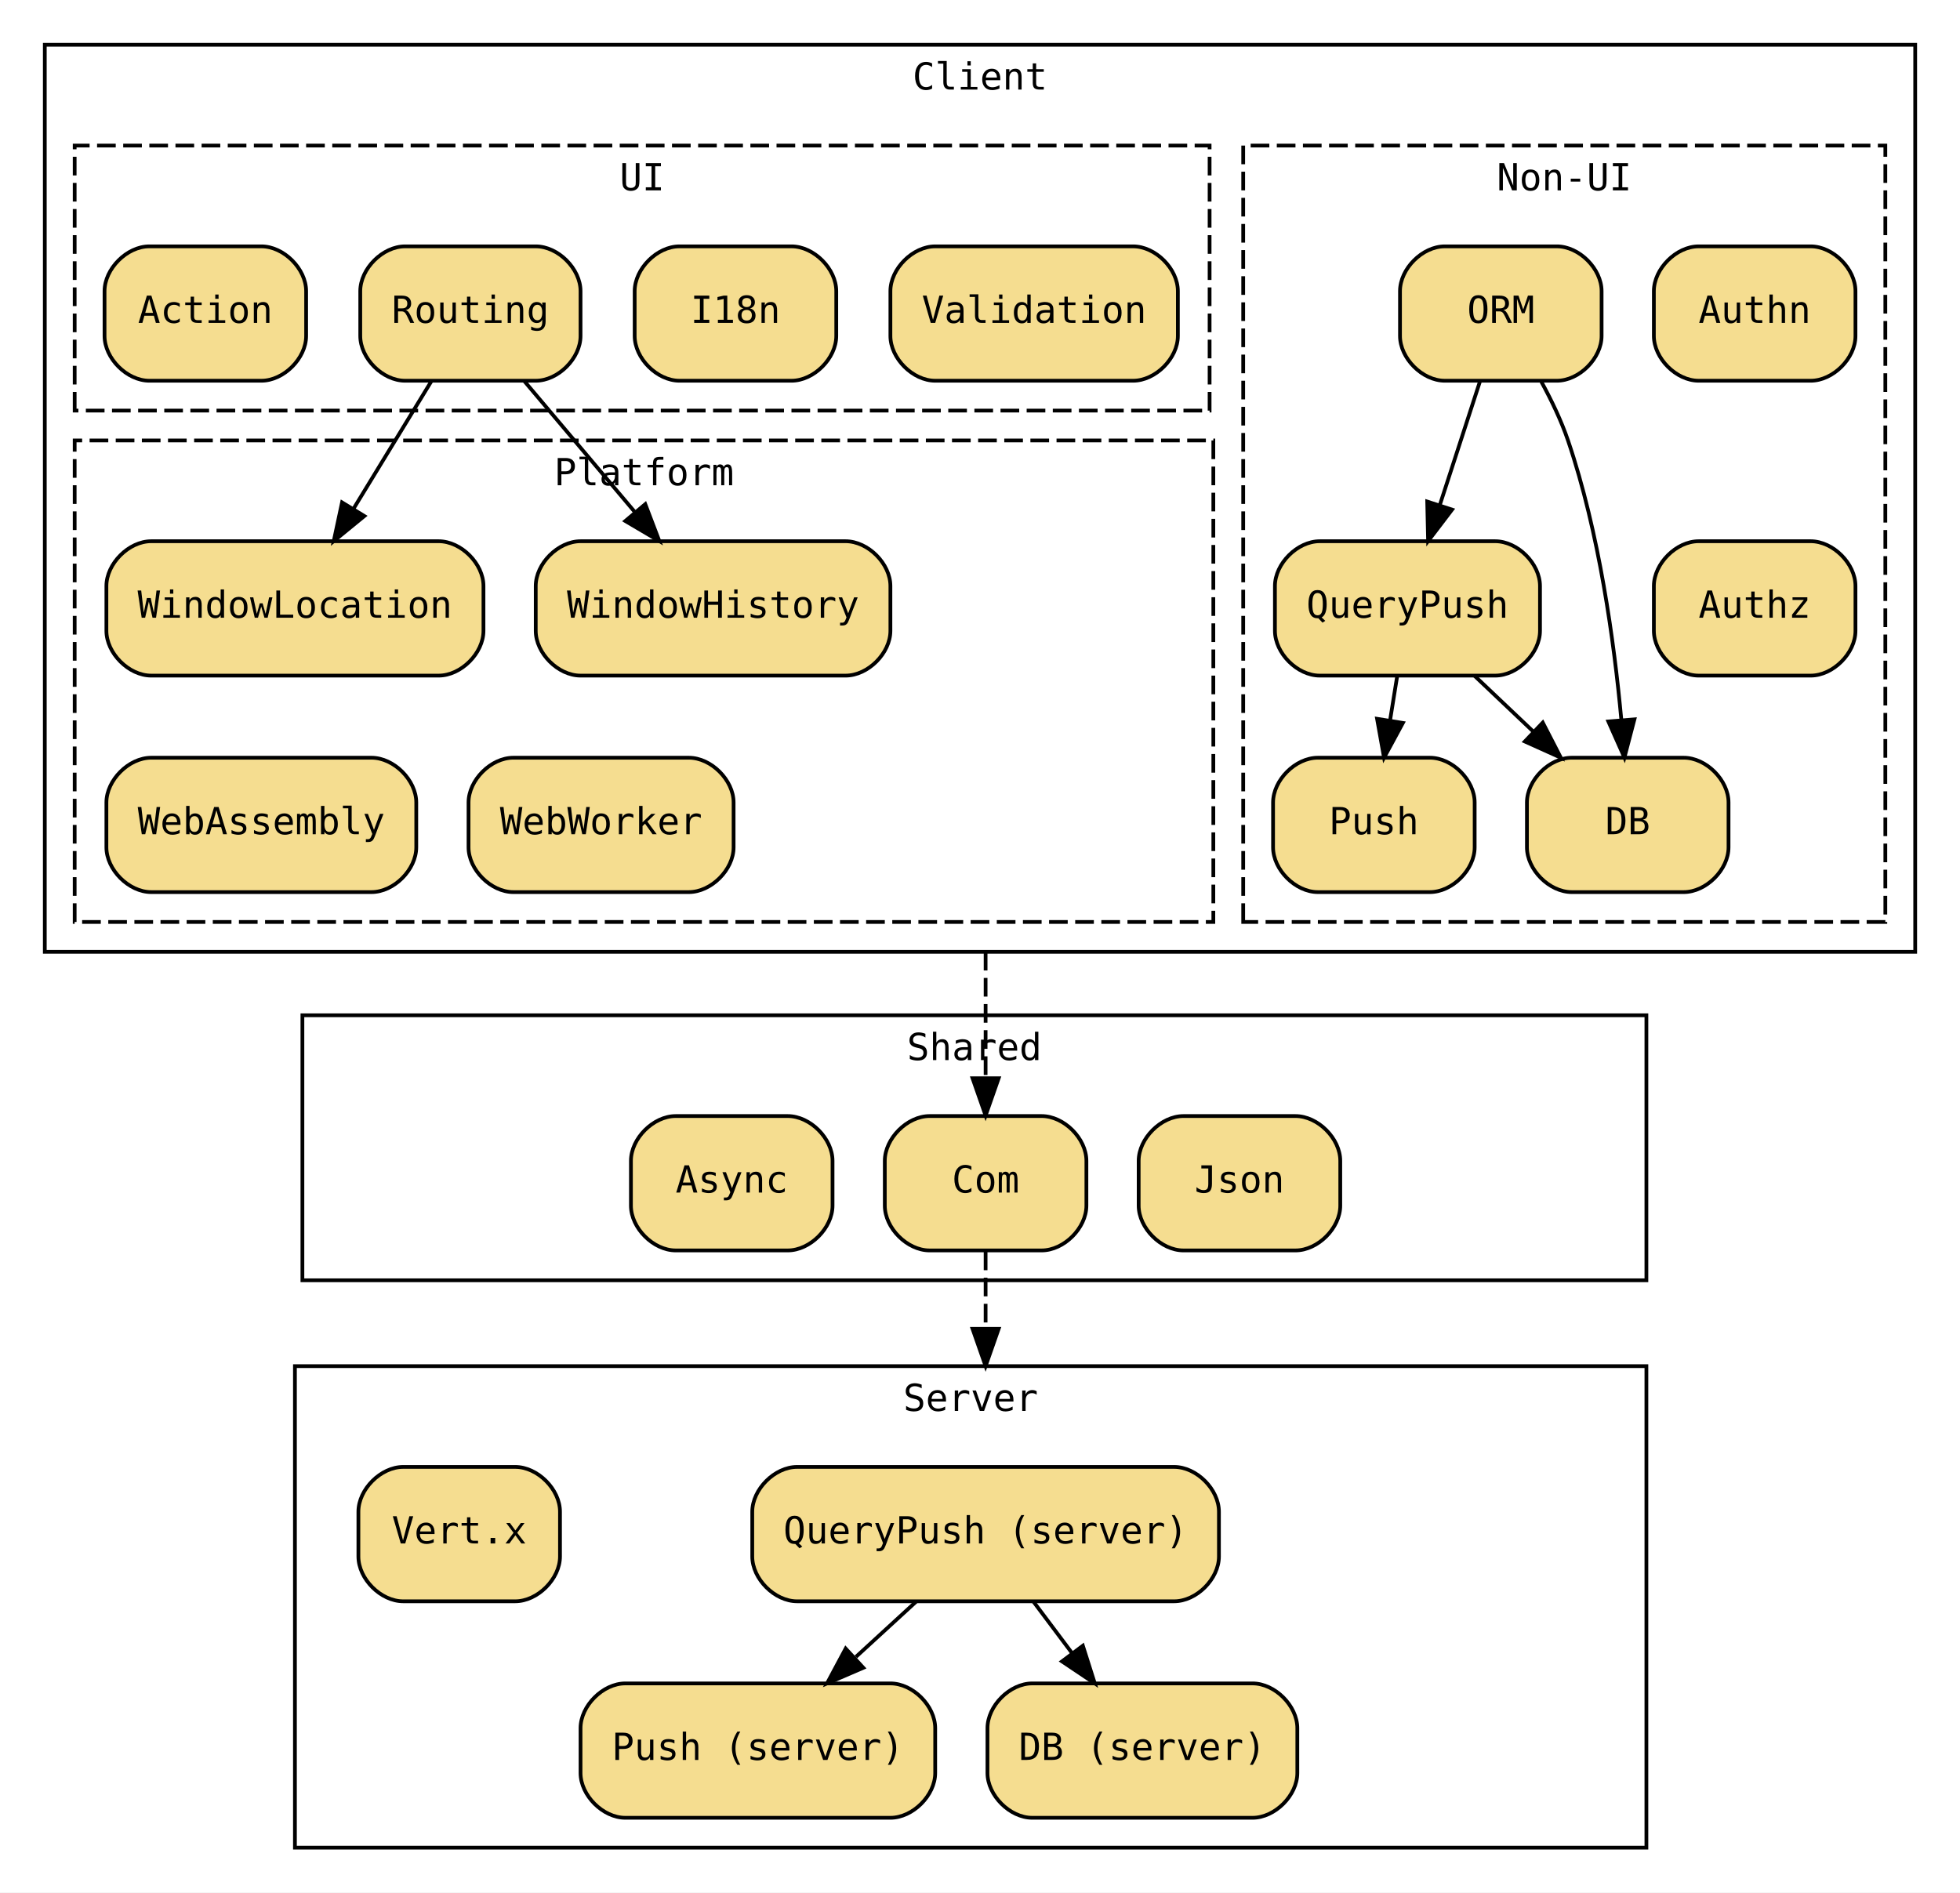
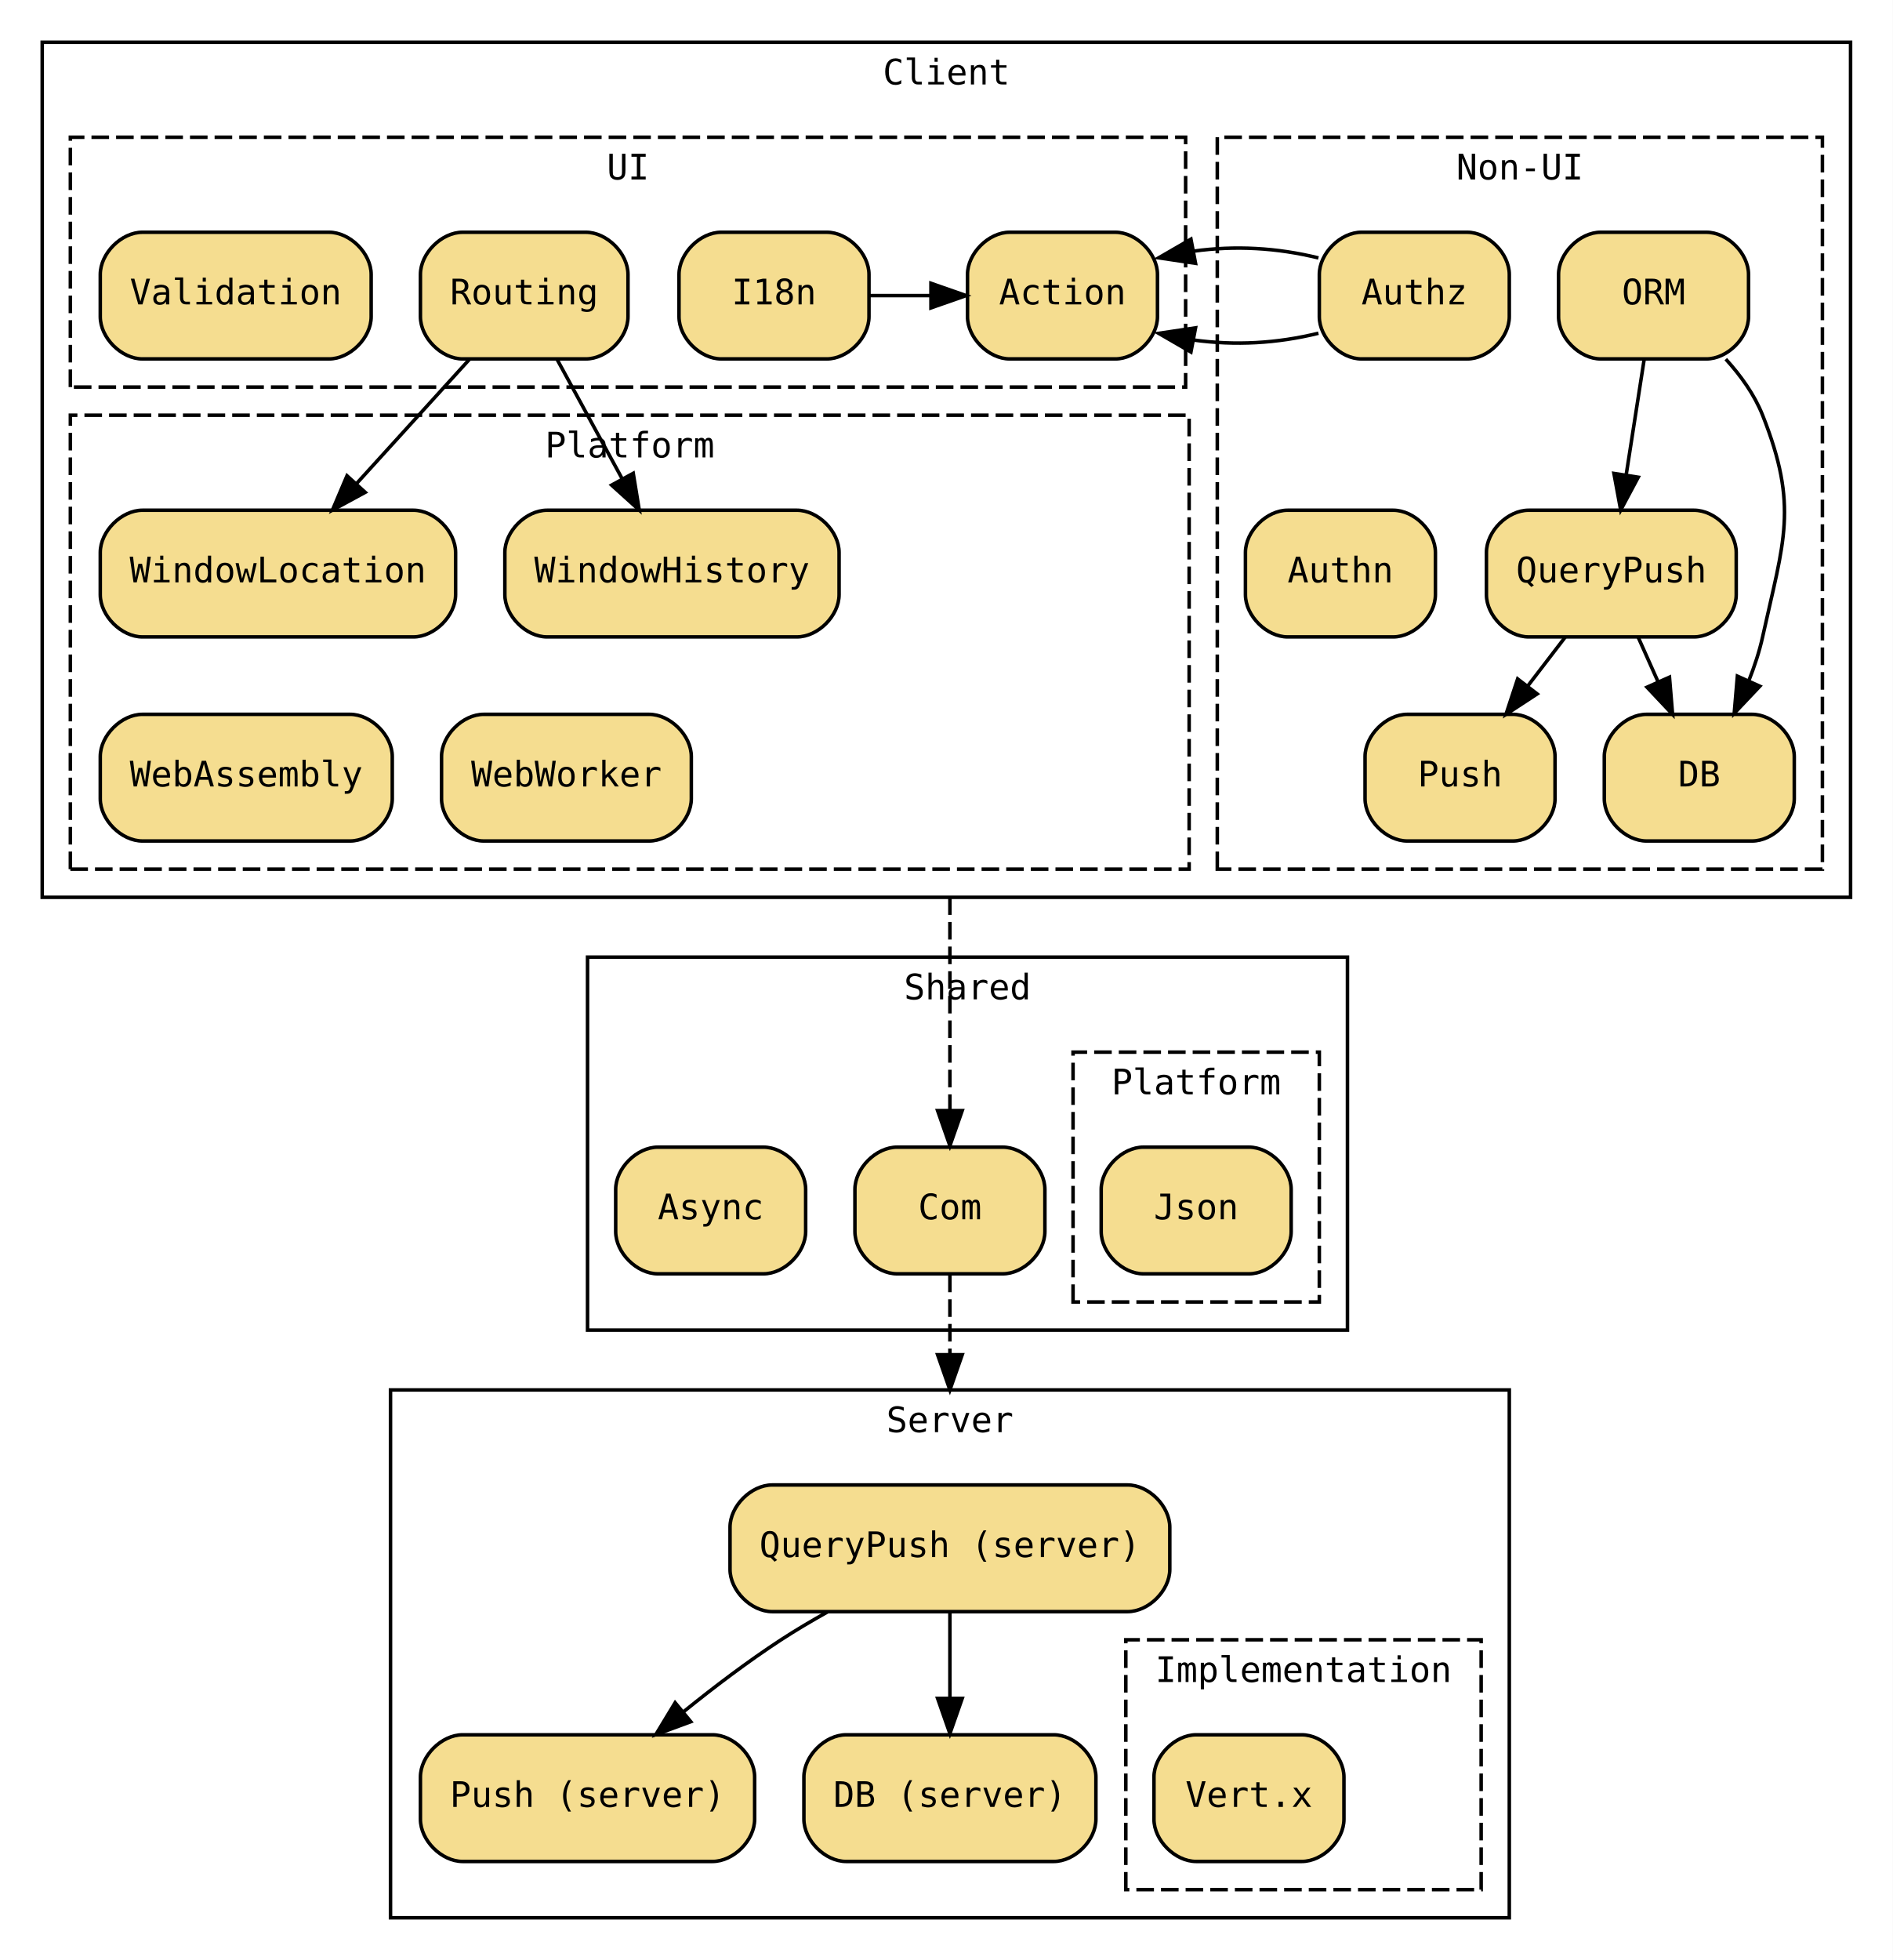
- <svg xmlns="http://www.w3.org/2000/svg" height="507pt" preserveAspectRatio="xMidYMid meet" viewBox="0.00 0.00 525.00 507.00" width="525pt">
-   <g class="graph" id="graph0" transform="scale(1 1) rotate(0) translate(4 503)">
-     <polygon fill="white" points="-4,4 -4,-503 521,-503 521,4 -4,4" stroke="transparent" />
+ <svg xmlns="http://www.w3.org/2000/svg" height="557pt" preserveAspectRatio="xMidYMid meet" viewBox="0.00 0.00 538.00 557.00" width="538pt">
+   <g class="graph" id="graph0" transform="scale(1 1) rotate(0) translate(4 553)">
+     <polygon fill="white" points="-4,4 -4,-553 534,-553 534,4 -4,4" stroke="transparent" />
    <g class="cluster" id="clust1">
-       <polygon fill="none" points="8,-248 8,-491 509,-491 509,-248 8,-248" stroke="black" />
-       <text font-family="monospace" font-size="10.00" text-anchor="middle" x="258.5" y="-479">Client</text>
+       <polygon fill="none" points="8,-298 8,-541 522,-541 522,-298 8,-298" stroke="black" />
+       <text font-family="monospace" font-size="10.00" text-anchor="middle" x="265" y="-529">Client</text>
    </g>
    <g class="cluster" id="clust2">
-       <polygon fill="none" points="329,-256 329,-464 501,-464 501,-256 329,-256" stroke="black" stroke-dasharray="5,2" />
-       <text font-family="monospace" font-size="10.00" text-anchor="middle" x="415" y="-452">Non-UI</text>
+       <polygon fill="none" points="342,-306 342,-514 514,-514 514,-306 342,-306" stroke="black" stroke-dasharray="5,2" />
+       <text font-family="monospace" font-size="10.00" text-anchor="middle" x="428" y="-502">Non-UI</text>
    </g>
    <g class="cluster" id="clust6">
-       <polygon fill="none" points="16,-393 16,-464 320,-464 320,-393 16,-393" stroke="black" stroke-dasharray="5,2" />
-       <text font-family="monospace" font-size="10.00" text-anchor="middle" x="168" y="-452">UI</text>
+       <polygon fill="none" points="16,-443 16,-514 333,-514 333,-443 16,-443" stroke="black" stroke-dasharray="5,2" />
+       <text font-family="monospace" font-size="10.00" text-anchor="middle" x="174.5" y="-502">UI</text>
    </g>
    <g class="cluster" id="clust8">
-       <polygon fill="none" points="16,-256 16,-385 321,-385 321,-256 16,-256" stroke="black" stroke-dasharray="5,2" />
-       <text font-family="monospace" font-size="10.00" text-anchor="middle" x="168.5" y="-373">              Platform</text>
+       <polygon fill="none" points="16,-306 16,-435 334,-435 334,-306 16,-306" stroke="black" stroke-dasharray="5,2" />
+       <text font-family="monospace" font-size="10.00" text-anchor="middle" x="175" y="-423">              Platform</text>
    </g>
    <g class="cluster" id="clust11">
-       <polygon fill="none" points="77,-160 77,-231 437,-231 437,-160 77,-160" stroke="black" />
-       <text font-family="monospace" font-size="10.00" text-anchor="middle" x="257" y="-219">Shared      </text>
+       <polygon fill="none" points="163,-175 163,-281 379,-281 379,-175 163,-175" stroke="black" />
+       <text font-family="monospace" font-size="10.00" text-anchor="middle" x="271" y="-269">Shared          </text>
    </g>
-     <g class="cluster" id="clust13">
-       <polygon fill="none" points="75,-8 75,-137 437,-137 437,-8 75,-8" stroke="black" />
-       <text font-family="monospace" font-size="10.00" text-anchor="middle" x="256" y="-125">Server</text>
+     <g class="cluster" id="clust12">
+       <polygon fill="none" points="301,-183 301,-254 371,-254 371,-183 301,-183" stroke="black" stroke-dasharray="5,2" />
+       <text font-family="monospace" font-size="10.00" text-anchor="middle" x="336" y="-242">Platform</text>
+     </g>
+     <g class="cluster" id="clust14">
+       <polygon fill="none" points="107,-8 107,-158 425,-158 425,-8 107,-8" stroke="black" />
+       <text font-family="monospace" font-size="10.00" text-anchor="middle" x="266" y="-146">Server</text>
+     </g>
+     <g class="cluster" id="clust15">
+       <polygon fill="none" points="316,-16 316,-87 417,-87 417,-16 316,-16" stroke="black" stroke-dasharray="5,2" />
+       <text font-family="monospace" font-size="10.00" text-anchor="middle" x="366.5" y="-75">Implementation</text>
    </g>
    <g class="node" id="node1">
-       <path d="M481,-437C481,-437 451,-437 451,-437 445,-437 439,-431 439,-425 439,-425 439,-413 439,-413 439,-407 445,-401 451,-401 451,-401 481,-401 481,-401 487,-401 493,-407 493,-413 493,-413 493,-425 493,-425 493,-431 487,-437 481,-437" fill="#f5dd90" stroke="black" />
-       <text font-family="monospace" font-size="10.00" text-anchor="middle" x="466" y="-416.5">Authn</text>
+       <path d="M392,-408C392,-408 362,-408 362,-408 356,-408 350,-402 350,-396 350,-396 350,-384 350,-384 350,-378 356,-372 362,-372 362,-372 392,-372 392,-372 398,-372 404,-378 404,-384 404,-384 404,-396 404,-396 404,-402 398,-408 392,-408" fill="#f5dd90" stroke="black" />
+       <text font-family="monospace" font-size="10.00" text-anchor="middle" x="377" y="-387.5">Authn</text>
+     </g>
+     <g class="node" id="node6">
+       <path d="M477.5,-408C477.5,-408 430.5,-408 430.5,-408 424.5,-408 418.5,-402 418.5,-396 418.5,-396 418.5,-384 418.5,-384 418.5,-378 424.5,-372 430.5,-372 430.5,-372 477.5,-372 477.5,-372 483.5,-372 489.5,-378 489.5,-384 489.5,-384 489.5,-396 489.5,-396 489.5,-402 483.5,-408 477.5,-408" fill="#f5dd90" stroke="black" />
+       <text font-family="monospace" font-size="10.00" text-anchor="middle" x="454" y="-387.5">QueryPush</text>
    </g>
    <g class="node" id="node2">
-       <path d="M481,-358C481,-358 451,-358 451,-358 445,-358 439,-352 439,-346 439,-346 439,-334 439,-334 439,-328 445,-322 451,-322 451,-322 481,-322 481,-322 487,-322 493,-328 493,-334 493,-334 493,-346 493,-346 493,-352 487,-358 481,-358" fill="#f5dd90" stroke="black" />
-       <text font-family="monospace" font-size="10.00" text-anchor="middle" x="466" y="-337.5">Authz</text>
+       <path d="M413,-487C413,-487 383,-487 383,-487 377,-487 371,-481 371,-475 371,-475 371,-463 371,-463 371,-457 377,-451 383,-451 383,-451 413,-451 413,-451 419,-451 425,-457 425,-463 425,-463 425,-475 425,-475 425,-481 419,-487 413,-487" fill="#f5dd90" stroke="black" />
+       <text font-family="monospace" font-size="10.00" text-anchor="middle" x="398" y="-466.5">Authz</text>
    </g>
    <g class="node" id="node4">
-       <path d="M413,-437C413,-437 383,-437 383,-437 377,-437 371,-431 371,-425 371,-425 371,-413 371,-413 371,-407 377,-401 383,-401 383,-401 413,-401 413,-401 419,-401 425,-407 425,-413 425,-413 425,-425 425,-425 425,-431 419,-437 413,-437" fill="#f5dd90" stroke="black" />
-       <text font-family="monospace" font-size="10.00" text-anchor="middle" x="398" y="-416.5">ORM</text>
+       <path d="M481,-487C481,-487 451,-487 451,-487 445,-487 439,-481 439,-475 439,-475 439,-463 439,-463 439,-457 445,-451 451,-451 451,-451 481,-451 481,-451 487,-451 493,-457 493,-463 493,-463 493,-475 493,-475 493,-481 487,-487 481,-487" fill="#f5dd90" stroke="black" />
+       <text font-family="monospace" font-size="10.00" text-anchor="middle" x="466" y="-466.5">ORM</text>
+     </g>
+     <g class="node" id="node10">
+       <path d="M313,-487C313,-487 283,-487 283,-487 277,-487 271,-481 271,-475 271,-475 271,-463 271,-463 271,-457 277,-451 283,-451 283,-451 313,-451 313,-451 319,-451 325,-457 325,-463 325,-463 325,-475 325,-475 325,-481 319,-487 313,-487" fill="#f5dd90" stroke="black" />
+       <text font-family="monospace" font-size="10.00" text-anchor="middle" x="298" y="-466.5">Action</text>
+     </g>
+     <g class="edge" id="edge24">
+       <path d="M370.75,-479.7C358.93,-482.61 347.1,-483.25 335.28,-481.63" fill="none" stroke="black" />
+       <polygon fill="black" points="335.82,-478.17 325.34,-479.73 334.51,-485.04 335.82,-478.17" stroke="black" />
+       <path d="M370.75,-458.3C358.93,-455.39 347.1,-454.75 335.28,-456.37" fill="none" stroke="black" />
+       <polygon fill="black" points="334.51,-452.96 325.34,-458.27 335.82,-459.83 334.51,-452.96" stroke="black" />
    </g>
    <g class="node" id="node3">
-       <path d="M447,-300C447,-300 417,-300 417,-300 411,-300 405,-294 405,-288 405,-288 405,-276 405,-276 405,-270 411,-264 417,-264 417,-264 447,-264 447,-264 453,-264 459,-270 459,-276 459,-276 459,-288 459,-288 459,-294 453,-300 447,-300" fill="#f5dd90" stroke="black" />
-       <text font-family="monospace" font-size="10.00" text-anchor="middle" x="432" y="-279.5">DB</text>
+       <path d="M494,-350C494,-350 464,-350 464,-350 458,-350 452,-344 452,-338 452,-338 452,-326 452,-326 452,-320 458,-314 464,-314 464,-314 494,-314 494,-314 500,-314 506,-320 506,-326 506,-326 506,-338 506,-338 506,-344 500,-350 494,-350" fill="#f5dd90" stroke="black" />
+       <text font-family="monospace" font-size="10.00" text-anchor="middle" x="479" y="-329.5">DB</text>
    </g>
    <g class="edge" id="edge4">
-       <path d="M408.88,-400.7C411.57,-395.78 414.19,-390.31 416,-385 424.35,-360.43 428.37,-331.03 430.29,-310.12" fill="none" stroke="black" />
-       <polygon fill="black" points="433.79,-310.28 431.11,-300.03 426.81,-309.71 433.79,-310.28" stroke="black" />
-     </g>
-     <g class="node" id="node6">
-       <path d="M396.5,-358C396.5,-358 349.5,-358 349.5,-358 343.5,-358 337.5,-352 337.5,-346 337.5,-346 337.5,-334 337.5,-334 337.5,-328 343.5,-322 349.5,-322 349.5,-322 396.5,-322 396.5,-322 402.5,-322 408.5,-328 408.5,-334 408.5,-334 408.5,-346 408.5,-346 408.5,-352 402.5,-358 396.5,-358" fill="#f5dd90" stroke="black" />
-       <text font-family="monospace" font-size="10.00" text-anchor="middle" x="373" y="-337.5">QueryPush</text>
+       <path d="M486.53,-450.94C490.79,-446.26 494.68,-440.85 497,-435 507.31,-408.97 503.01,-399.35 497,-372 496.08,-367.82 494.67,-363.56 493.04,-359.45" fill="none" stroke="black" />
+       <polygon fill="black" points="496.21,-357.99 488.93,-350.29 489.83,-360.85 496.21,-357.99" stroke="black" />
    </g>
    <g class="edge" id="edge5">
-       <path d="M392.45,-400.91C389.28,-391.14 385.23,-378.68 381.65,-367.65" fill="none" stroke="black" />
-       <polygon fill="black" points="384.95,-366.47 378.53,-358.04 378.29,-368.63 384.95,-366.47" stroke="black" />
+       <path d="M463.34,-450.91C461.83,-441.24 459.91,-428.93 458.21,-417.98" fill="none" stroke="black" />
+       <polygon fill="black" points="461.65,-417.38 456.66,-408.04 454.74,-418.46 461.65,-417.38" stroke="black" />
    </g>
    <g class="node" id="node5">
-       <path d="M379,-300C379,-300 349,-300 349,-300 343,-300 337,-294 337,-288 337,-288 337,-276 337,-276 337,-270 343,-264 349,-264 349,-264 379,-264 379,-264 385,-264 391,-270 391,-276 391,-276 391,-288 391,-288 391,-294 385,-300 379,-300" fill="#f5dd90" stroke="black" />
-       <text font-family="monospace" font-size="10.00" text-anchor="middle" x="364" y="-279.5">Push</text>
+       <path d="M426,-350C426,-350 396,-350 396,-350 390,-350 384,-344 384,-338 384,-338 384,-326 384,-326 384,-320 390,-314 396,-314 396,-314 426,-314 426,-314 432,-314 438,-320 438,-326 438,-326 438,-338 438,-338 438,-344 432,-350 426,-350" fill="#f5dd90" stroke="black" />
+       <text font-family="monospace" font-size="10.00" text-anchor="middle" x="411" y="-329.5">Push</text>
    </g>
    <g class="edge" id="edge7">
-       <path d="M391.02,-321.89C395.94,-317.23 401.36,-312.08 406.61,-307.1" fill="none" stroke="black" />
-       <polygon fill="black" points="409.24,-309.42 414.09,-300 404.43,-304.35 409.24,-309.42" stroke="black" />
+       <path d="M461.64,-371.89C463.43,-367.88 465.38,-363.51 467.31,-359.19" fill="none" stroke="black" />
+       <polygon fill="black" points="470.53,-360.56 471.41,-350 464.14,-357.71 470.53,-360.56" stroke="black" />
    </g>
    <g class="edge" id="edge6">
-       <path d="M370.25,-321.89C369.64,-318.09 368.98,-313.98 368.32,-309.89" fill="none" stroke="black" />
-       <polygon fill="black" points="371.77,-309.32 366.73,-300 364.86,-310.43 371.77,-309.32" stroke="black" />
+       <path d="M440.86,-371.89C437.53,-367.55 433.88,-362.8 430.31,-358.14" fill="none" stroke="black" />
+       <polygon fill="black" points="432.92,-355.8 424.05,-350 427.37,-360.06 432.92,-355.8" stroke="black" />
    </g>
    <g class="node" id="node7">
-       <path d="M139.5,-437C139.5,-437 104.5,-437 104.5,-437 98.5,-437 92.5,-431 92.5,-425 92.5,-425 92.5,-413 92.5,-413 92.5,-407 98.5,-401 104.5,-401 104.5,-401 139.5,-401 139.5,-401 145.5,-401 151.5,-407 151.5,-413 151.5,-413 151.5,-425 151.5,-425 151.5,-431 145.5,-437 139.5,-437" fill="#f5dd90" stroke="black" />
-       <text font-family="monospace" font-size="10.00" text-anchor="middle" x="122" y="-416.5">Routing</text>
+       <path d="M89.5,-487C89.5,-487 36.5,-487 36.5,-487 30.5,-487 24.5,-481 24.5,-475 24.5,-475 24.5,-463 24.5,-463 24.5,-457 30.5,-451 36.5,-451 36.5,-451 89.5,-451 89.5,-451 95.5,-451 101.5,-457 101.5,-463 101.5,-463 101.5,-475 101.5,-475 101.5,-481 95.5,-487 89.5,-487" fill="#f5dd90" stroke="black" />
+       <text font-family="monospace" font-size="10.00" text-anchor="middle" x="63" y="-466.5">Validation</text>
    </g>
    <g class="node" id="node8">
-       <path d="M208,-437C208,-437 178,-437 178,-437 172,-437 166,-431 166,-425 166,-425 166,-413 166,-413 166,-407 172,-401 178,-401 178,-401 208,-401 208,-401 214,-401 220,-407 220,-413 220,-413 220,-425 220,-425 220,-431 214,-437 208,-437" fill="#f5dd90" stroke="black" />
-       <text font-family="monospace" font-size="10.00" text-anchor="middle" x="193" y="-416.5">I18n</text>
+       <path d="M162.5,-487C162.5,-487 127.5,-487 127.5,-487 121.5,-487 115.5,-481 115.5,-475 115.5,-475 115.5,-463 115.5,-463 115.5,-457 121.5,-451 127.5,-451 127.5,-451 162.5,-451 162.5,-451 168.5,-451 174.5,-457 174.5,-463 174.5,-463 174.5,-475 174.5,-475 174.5,-481 168.5,-487 162.5,-487" fill="#f5dd90" stroke="black" />
+       <text font-family="monospace" font-size="10.00" text-anchor="middle" x="145" y="-466.5">Routing</text>
+     </g>
+     <g class="node" id="node9">
+       <path d="M231,-487C231,-487 201,-487 201,-487 195,-487 189,-481 189,-475 189,-475 189,-463 189,-463 189,-457 195,-451 201,-451 201,-451 231,-451 231,-451 237,-451 243,-457 243,-463 243,-463 243,-475 243,-475 243,-481 237,-487 231,-487" fill="#f5dd90" stroke="black" />
+       <text font-family="monospace" font-size="10.00" text-anchor="middle" x="216" y="-466.5">I18n</text>
    </g>
    <g class="node" id="node11">
-       <path d="M222.5,-358C222.5,-358 151.5,-358 151.5,-358 145.5,-358 139.5,-352 139.5,-346 139.5,-346 139.5,-334 139.5,-334 139.5,-328 145.5,-322 151.5,-322 151.5,-322 222.5,-322 222.5,-322 228.5,-322 234.5,-328 234.5,-334 234.5,-334 234.5,-346 234.5,-346 234.5,-352 228.5,-358 222.5,-358" fill="#f5dd90" stroke="black" />
-       <text font-family="monospace" font-size="10.00" text-anchor="middle" x="187" y="-337.5">WindowHistory</text>
+       <path d="M222.5,-408C222.5,-408 151.5,-408 151.5,-408 145.5,-408 139.5,-402 139.5,-396 139.5,-396 139.5,-384 139.5,-384 139.5,-378 145.5,-372 151.5,-372 151.5,-372 222.5,-372 222.5,-372 228.5,-372 234.5,-378 234.5,-384 234.5,-384 234.5,-396 234.5,-396 234.5,-402 228.5,-408 222.5,-408" fill="#f5dd90" stroke="black" />
+       <text font-family="monospace" font-size="10.00" text-anchor="middle" x="187" y="-387.5">WindowHistory</text>
    </g>
-     <g class="edge" id="edge25">
-       <path d="M136.43,-400.91C145.09,-390.64 156.28,-377.4 165.92,-365.97" fill="none" stroke="black" />
-       <polygon fill="black" points="168.84,-367.94 172.61,-358.04 163.49,-363.42 168.84,-367.94" stroke="black" />
+     <g class="edge" id="edge21">
+       <path d="M154.32,-450.91C159.76,-440.94 166.73,-428.17 172.83,-416.97" fill="none" stroke="black" />
+       <polygon fill="black" points="175.99,-418.5 177.7,-408.04 169.84,-415.14 175.99,-418.5" stroke="black" />
    </g>
    <g class="node" id="node12">
-       <path d="M113.5,-358C113.5,-358 36.5,-358 36.5,-358 30.5,-358 24.5,-352 24.5,-346 24.5,-346 24.5,-334 24.5,-334 24.5,-328 30.5,-322 36.5,-322 36.5,-322 113.5,-322 113.5,-322 119.5,-322 125.5,-328 125.5,-334 125.5,-334 125.5,-346 125.5,-346 125.5,-352 119.5,-358 113.5,-358" fill="#f5dd90" stroke="black" />
-       <text font-family="monospace" font-size="10.00" text-anchor="middle" x="75" y="-337.5">WindowLocation</text>
+       <path d="M113.5,-408C113.5,-408 36.5,-408 36.5,-408 30.5,-408 24.5,-402 24.5,-396 24.5,-396 24.5,-384 24.5,-384 24.5,-378 30.5,-372 36.5,-372 36.5,-372 113.5,-372 113.5,-372 119.5,-372 125.5,-378 125.5,-384 125.5,-384 125.5,-396 125.5,-396 125.5,-402 119.5,-408 113.5,-408" fill="#f5dd90" stroke="black" />
+       <text font-family="monospace" font-size="10.00" text-anchor="middle" x="75" y="-387.5">WindowLocation</text>
    </g>
-     <g class="edge" id="edge24">
-       <path d="M111.57,-400.91C105.42,-390.84 97.53,-377.91 90.65,-366.64" fill="none" stroke="black" />
-       <polygon fill="black" points="93.6,-364.75 85.4,-358.04 87.62,-368.4 93.6,-364.75" stroke="black" />
+     <g class="edge" id="edge20">
+       <path d="M129.46,-450.91C120.04,-440.54 107.85,-427.14 97.4,-415.64" fill="none" stroke="black" />
+       <polygon fill="black" points="99.81,-413.09 90.49,-408.04 94.63,-417.79 99.81,-413.09" stroke="black" />
    </g>
-     <g class="node" id="node9">
-       <path d="M299.5,-437C299.5,-437 246.5,-437 246.5,-437 240.5,-437 234.5,-431 234.5,-425 234.5,-425 234.5,-413 234.5,-413 234.5,-407 240.5,-401 246.5,-401 246.5,-401 299.5,-401 299.5,-401 305.5,-401 311.5,-407 311.5,-413 311.5,-413 311.5,-425 311.5,-425 311.5,-431 305.5,-437 299.5,-437" fill="#f5dd90" stroke="black" />
-       <text font-family="monospace" font-size="10.00" text-anchor="middle" x="273" y="-416.5">Validation</text>
-     </g>
-     <g class="node" id="node10">
-       <path d="M66,-437C66,-437 36,-437 36,-437 30,-437 24,-431 24,-425 24,-425 24,-413 24,-413 24,-407 30,-401 36,-401 36,-401 66,-401 66,-401 72,-401 78,-407 78,-413 78,-413 78,-425 78,-425 78,-431 72,-437 66,-437" fill="#f5dd90" stroke="black" />
-       <text font-family="monospace" font-size="10.00" text-anchor="middle" x="51" y="-416.5">Action</text>
+     <g class="edge" id="edge8">
+       <path d="M243.23,-469C248.93,-469 254.64,-469 260.34,-469" fill="none" stroke="black" />
+       <polygon fill="black" points="260.61,-472.5 270.61,-469 260.61,-465.5 260.61,-472.5" stroke="black" />
    </g>
    <g class="node" id="node14">
-       <path d="M95.5,-300C95.5,-300 36.5,-300 36.5,-300 30.5,-300 24.5,-294 24.5,-288 24.5,-288 24.5,-276 24.5,-276 24.5,-270 30.5,-264 36.5,-264 36.5,-264 95.5,-264 95.5,-264 101.5,-264 107.5,-270 107.5,-276 107.5,-276 107.5,-288 107.5,-288 107.5,-294 101.5,-300 95.5,-300" fill="#f5dd90" stroke="black" />
-       <text font-family="monospace" font-size="10.00" text-anchor="middle" x="66" y="-279.5">WebAssembly</text>
+       <path d="M95.5,-350C95.5,-350 36.5,-350 36.5,-350 30.5,-350 24.5,-344 24.5,-338 24.5,-338 24.5,-326 24.5,-326 24.5,-320 30.5,-314 36.5,-314 36.5,-314 95.5,-314 95.5,-314 101.5,-314 107.5,-320 107.5,-326 107.5,-326 107.5,-338 107.5,-338 107.5,-344 101.5,-350 95.5,-350" fill="#f5dd90" stroke="black" />
+       <text font-family="monospace" font-size="10.00" text-anchor="middle" x="66" y="-329.5">WebAssembly</text>
+     </g>
+     <g class="node" id="node17">
+       <path d="M281,-227C281,-227 251,-227 251,-227 245,-227 239,-221 239,-215 239,-215 239,-203 239,-203 239,-197 245,-191 251,-191 251,-191 281,-191 281,-191 287,-191 293,-197 293,-203 293,-203 293,-215 293,-215 293,-221 287,-227 281,-227" fill="#f5dd90" stroke="black" />
+       <text font-family="monospace" font-size="10.00" text-anchor="middle" x="266" y="-206.5">Com</text>
+     </g>
+     <g class="edge" id="edge22">
+       <path d="M266,-298C266,-279 266,-255.4 266,-237.42" fill="none" stroke="black" stroke-dasharray="5,2" />
+       <polygon fill="black" points="269.5,-237.38 266,-227.38 262.5,-237.38 269.5,-237.38" stroke="black" />
+     </g>
+     <g class="node" id="node15">
+       <path d="M180.5,-350C180.5,-350 133.5,-350 133.5,-350 127.5,-350 121.5,-344 121.5,-338 121.5,-338 121.5,-326 121.5,-326 121.5,-320 127.5,-314 133.5,-314 133.5,-314 180.5,-314 180.5,-314 186.5,-314 192.5,-320 192.5,-326 192.5,-326 192.5,-338 192.5,-338 192.5,-344 186.5,-350 180.5,-350" fill="#f5dd90" stroke="black" />
+       <text font-family="monospace" font-size="10.00" text-anchor="middle" x="157" y="-329.5">WebWorker</text>
+     </g>
+     <g class="node" id="node16">
+       <path d="M213,-227C213,-227 183,-227 183,-227 177,-227 171,-221 171,-215 171,-215 171,-203 171,-203 171,-197 177,-191 183,-191 183,-191 213,-191 213,-191 219,-191 225,-197 225,-203 225,-203 225,-215 225,-215 225,-221 219,-227 213,-227" fill="#f5dd90" stroke="black" />
+       <text font-family="monospace" font-size="10.00" text-anchor="middle" x="198" y="-206.5">Async</text>
    </g>
    <g class="node" id="node18">
-       <path d="M275,-204C275,-204 245,-204 245,-204 239,-204 233,-198 233,-192 233,-192 233,-180 233,-180 233,-174 239,-168 245,-168 245,-168 275,-168 275,-168 281,-168 287,-174 287,-180 287,-180 287,-192 287,-192 287,-198 281,-204 275,-204" fill="#f5dd90" stroke="black" />
-       <text font-family="monospace" font-size="10.00" text-anchor="middle" x="260" y="-183.5">Com</text>
+       <path d="M351,-227C351,-227 321,-227 321,-227 315,-227 309,-221 309,-215 309,-215 309,-203 309,-203 309,-197 315,-191 321,-191 321,-191 351,-191 351,-191 357,-191 363,-197 363,-203 363,-203 363,-215 363,-215 363,-221 357,-227 351,-227" fill="#f5dd90" stroke="black" />
+       <text font-family="monospace" font-size="10.00" text-anchor="middle" x="336" y="-206.5">Json</text>
    </g>
-     <g class="edge" id="edge26">
-       <path d="M260,-248C260,-237.04 260,-224.96 260,-214.47" fill="none" stroke="black" stroke-dasharray="5,2" />
-       <polygon fill="black" points="263.5,-214.13 260,-204.13 256.5,-214.13 263.5,-214.13" stroke="black" />
+     <g class="node" id="node21">
+       <path d="M316.5,-131C316.5,-131 215.5,-131 215.5,-131 209.5,-131 203.5,-125 203.5,-119 203.5,-119 203.5,-107 203.5,-107 203.5,-101 209.5,-95 215.5,-95 215.5,-95 316.5,-95 316.5,-95 322.5,-95 328.5,-101 328.5,-107 328.5,-107 328.5,-119 328.5,-119 328.5,-125 322.5,-131 316.5,-131" fill="#f5dd90" stroke="black" />
+       <text font-family="monospace" font-size="10.00" text-anchor="middle" x="266" y="-110.5">QueryPush (server)</text>
    </g>
-     <g class="node" id="node15">
-       <path d="M180.5,-300C180.5,-300 133.5,-300 133.5,-300 127.5,-300 121.5,-294 121.5,-288 121.5,-288 121.5,-276 121.5,-276 121.5,-270 127.5,-264 133.5,-264 133.5,-264 180.5,-264 180.5,-264 186.5,-264 192.5,-270 192.5,-276 192.5,-276 192.5,-288 192.5,-288 192.5,-294 186.5,-300 180.5,-300" fill="#f5dd90" stroke="black" />
-       <text font-family="monospace" font-size="10.00" text-anchor="middle" x="157" y="-279.5">WebWorker</text>
-     </g>
-     <g class="node" id="node17">
-       <path d="M207,-204C207,-204 177,-204 177,-204 171,-204 165,-198 165,-192 165,-192 165,-180 165,-180 165,-174 171,-168 177,-168 177,-168 207,-168 207,-168 213,-168 219,-174 219,-180 219,-180 219,-192 219,-192 219,-198 213,-204 207,-204" fill="#f5dd90" stroke="black" />
-       <text font-family="monospace" font-size="10.00" text-anchor="middle" x="192" y="-183.5">Async</text>
+     <g class="edge" id="edge23">
+       <path d="M266,-190.76C266,-184.18 266,-176.27 266,-168.07" fill="none" stroke="black" stroke-dasharray="5,2" />
+       <polygon fill="black" points="269.5,-168 266,-158 262.5,-168 269.5,-168" stroke="black" />
    </g>
    <g class="node" id="node19">
-       <path d="M343,-204C343,-204 313,-204 313,-204 307,-204 301,-198 301,-192 301,-192 301,-180 301,-180 301,-174 307,-168 313,-168 313,-168 343,-168 343,-168 349,-168 355,-174 355,-180 355,-180 355,-192 355,-192 355,-198 349,-204 343,-204" fill="#f5dd90" stroke="black" />
-       <text font-family="monospace" font-size="10.00" text-anchor="middle" x="328" y="-183.5">Json</text>
+       <path d="M295.5,-60C295.5,-60 236.5,-60 236.5,-60 230.5,-60 224.5,-54 224.5,-48 224.5,-48 224.5,-36 224.5,-36 224.5,-30 230.5,-24 236.5,-24 236.5,-24 295.5,-24 295.5,-24 301.5,-24 307.5,-30 307.5,-36 307.5,-36 307.5,-48 307.5,-48 307.5,-54 301.5,-60 295.5,-60" fill="#f5dd90" stroke="black" />
+       <text font-family="monospace" font-size="10.00" text-anchor="middle" x="266" y="-39.5">DB (server)</text>
    </g>
-     <g class="node" id="node23">
-       <path d="M310.5,-110C310.5,-110 209.5,-110 209.5,-110 203.5,-110 197.5,-104 197.5,-98 197.5,-98 197.5,-86 197.5,-86 197.5,-80 203.5,-74 209.5,-74 209.5,-74 310.5,-74 310.5,-74 316.5,-74 322.5,-80 322.5,-86 322.5,-86 322.5,-98 322.5,-98 322.5,-104 316.5,-110 310.5,-110" fill="#f5dd90" stroke="black" />
-       <text font-family="monospace" font-size="10.00" text-anchor="middle" x="260" y="-89.5">QueryPush (server)</text>
+     <g class="node" id="node20">
+       <path d="M198.5,-60C198.5,-60 127.5,-60 127.5,-60 121.5,-60 115.5,-54 115.5,-48 115.5,-48 115.5,-36 115.5,-36 115.5,-30 121.5,-24 127.5,-24 127.5,-24 198.5,-24 198.5,-24 204.5,-24 210.5,-30 210.5,-36 210.5,-36 210.5,-48 210.5,-48 210.5,-54 204.5,-60 198.5,-60" fill="#f5dd90" stroke="black" />
+       <text font-family="monospace" font-size="10.00" text-anchor="middle" x="163" y="-39.5">Push (server)</text>
    </g>
-     <g class="edge" id="edge27">
-       <path d="M260,-167.7C260,-161.68 260,-154.58 260,-147.19" fill="none" stroke="black" stroke-dasharray="5,2" />
-       <polygon fill="black" points="263.5,-147 260,-137 256.5,-147 263.5,-147" stroke="black" />
+     <g class="edge" id="edge18">
+       <path d="M266,-94.94C266,-87.54 266,-78.67 266,-70.38" fill="none" stroke="black" />
+       <polygon fill="black" points="269.5,-70.34 266,-60.34 262.5,-70.34 269.5,-70.34" stroke="black" />
    </g>
-     <g class="node" id="node21">
-       <path d="M331.5,-52C331.5,-52 272.5,-52 272.5,-52 266.5,-52 260.5,-46 260.5,-40 260.5,-40 260.5,-28 260.5,-28 260.5,-22 266.5,-16 272.5,-16 272.5,-16 331.5,-16 331.5,-16 337.5,-16 343.5,-22 343.5,-28 343.5,-28 343.5,-40 343.5,-40 343.5,-46 337.5,-52 331.5,-52" fill="#f5dd90" stroke="black" />
-       <text font-family="monospace" font-size="10.00" text-anchor="middle" x="302" y="-31.5">DB (server)</text>
+     <g class="edge" id="edge17">
+       <path d="M231.19,-94.9C226.67,-92.38 222.17,-89.72 218,-87 208.61,-80.88 198.88,-73.5 190.28,-66.54" fill="none" stroke="black" />
+       <polygon fill="black" points="192.35,-63.72 182.41,-60.06 187.9,-69.12 192.35,-63.72" stroke="black" />
    </g>
    <g class="node" id="node22">
-       <path d="M234.5,-52C234.5,-52 163.5,-52 163.5,-52 157.5,-52 151.5,-46 151.5,-40 151.5,-40 151.5,-28 151.5,-28 151.5,-22 157.5,-16 163.5,-16 163.5,-16 234.5,-16 234.5,-16 240.5,-16 246.5,-22 246.5,-28 246.5,-28 246.5,-40 246.5,-40 246.5,-46 240.5,-52 234.5,-52" fill="#f5dd90" stroke="black" />
-       <text font-family="monospace" font-size="10.00" text-anchor="middle" x="199" y="-31.5">Push (server)</text>
-     </g>
-     <g class="edge" id="edge23">
-       <path d="M272.83,-73.89C276.09,-69.55 279.65,-64.8 283.14,-60.14" fill="none" stroke="black" />
-       <polygon fill="black" points="286.05,-62.1 289.25,-52 280.45,-57.9 286.05,-62.1" stroke="black" />
-     </g>
-     <g class="edge" id="edge22">
-       <path d="M241.37,-73.89C236.28,-69.23 230.68,-64.08 225.25,-59.1" fill="none" stroke="black" />
-       <polygon fill="black" points="227.25,-56.19 217.52,-52 222.52,-61.34 227.25,-56.19" stroke="black" />
-     </g>
-     <g class="node" id="node24">
-       <path d="M134,-110C134,-110 104,-110 104,-110 98,-110 92,-104 92,-98 92,-98 92,-86 92,-86 92,-80 98,-74 104,-74 104,-74 134,-74 134,-74 140,-74 146,-80 146,-86 146,-86 146,-98 146,-98 146,-104 140,-110 134,-110" fill="#f5dd90" stroke="black" />
-       <text font-family="monospace" font-size="10.00" text-anchor="middle" x="119" y="-89.5">Vert.x</text>
+       <path d="M366,-60C366,-60 336,-60 336,-60 330,-60 324,-54 324,-48 324,-48 324,-36 324,-36 324,-30 330,-24 336,-24 336,-24 366,-24 366,-24 372,-24 378,-30 378,-36 378,-36 378,-48 378,-48 378,-54 372,-60 366,-60" fill="#f5dd90" stroke="black" />
+       <text font-family="monospace" font-size="10.00" text-anchor="middle" x="351" y="-39.5">Vert.x</text>
    </g>
  </g>
</svg>
